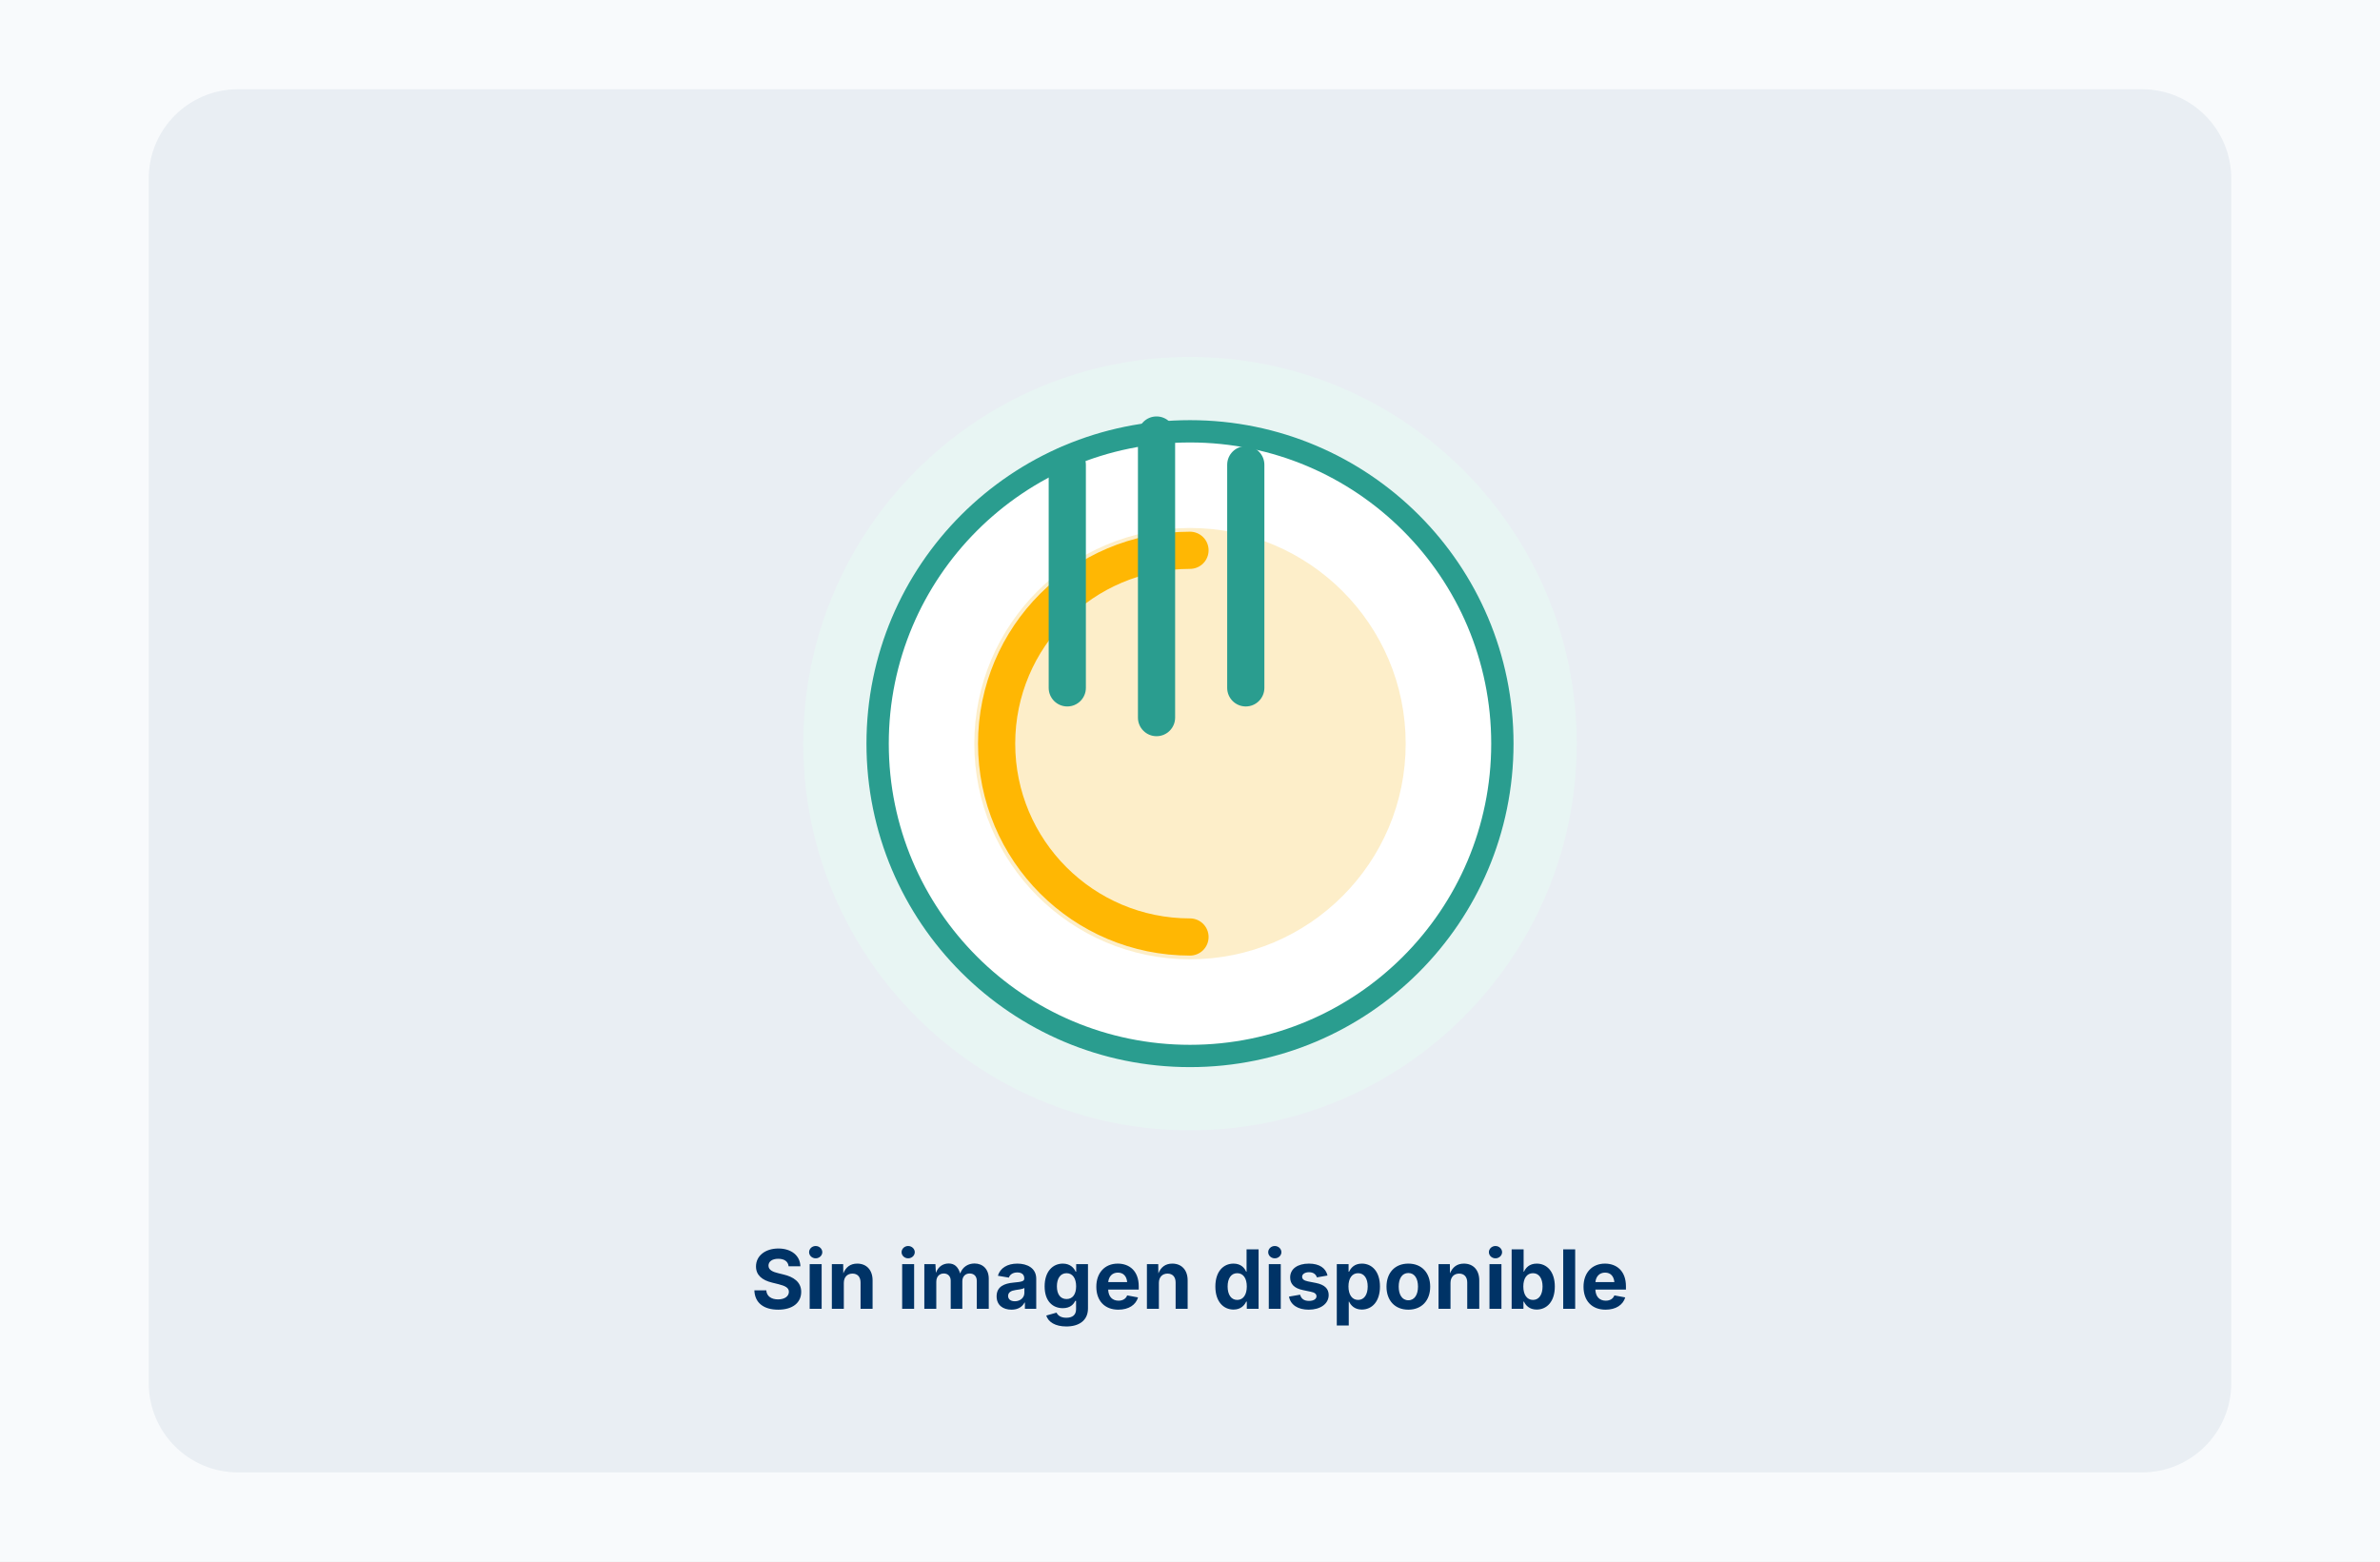
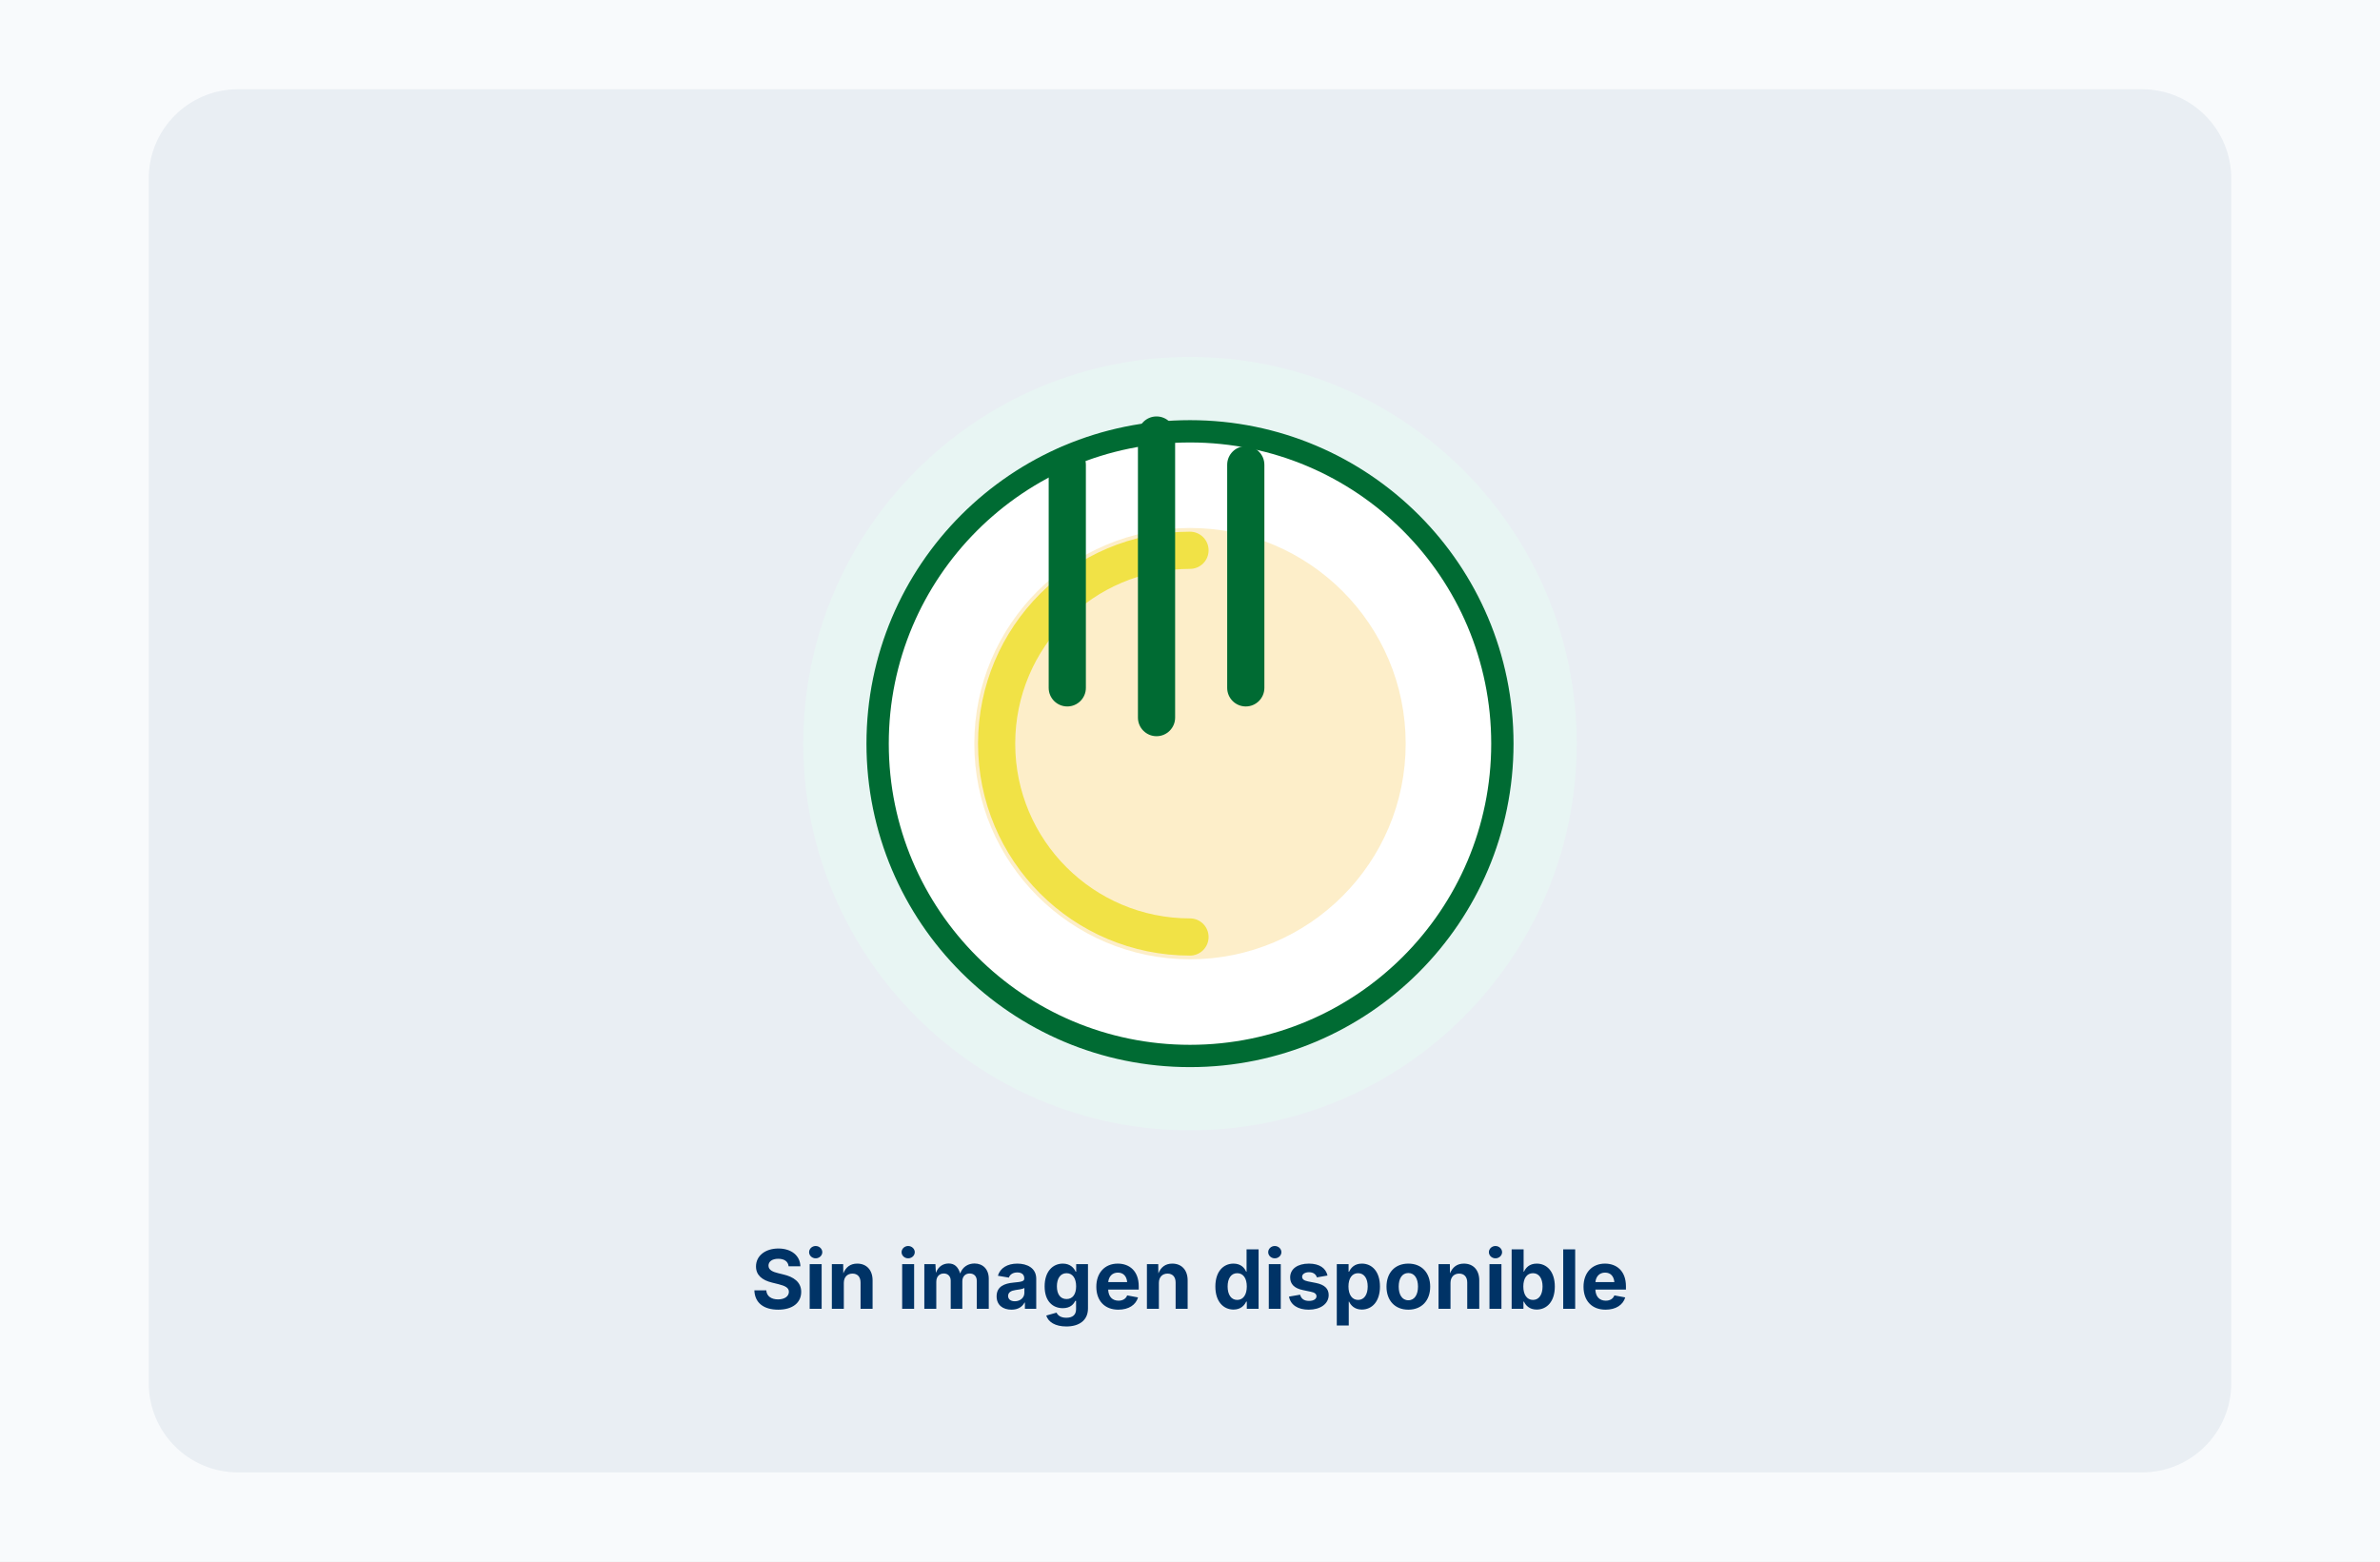
<svg xmlns="http://www.w3.org/2000/svg" width="640" height="420" viewBox="0 0 640 420" role="img" aria-label="Imagen no disponible">
  <rect width="640" height="420" fill="#F8FAFC" />
  <rect x="40" y="24" width="560" height="372" rx="24" fill="#003366" opacity="0.06" />
  <circle cx="320" cy="200" r="104" fill="#E8F5F3" />
-   <circle cx="320" cy="200" r="84" fill="#FFFFFF" stroke="#2A9D8F" stroke-width="6" />
+   <circle cx="320" cy="200" r="84" fill="#FFFFFF" stroke="#006b33" stroke-width="6" />
  <circle cx="320" cy="200" r="58" fill="#FDEEC9" />
-   <path d="M320 148a52 52 0 0 0 0 104" fill="none" stroke="#FFB703" stroke-width="10" stroke-linecap="round" />
-   <g fill="#2A9D8F">
+   <path d="M320 148a52 52 0 0 0 0 104" fill="none" stroke="#F1E246" stroke-width="10" stroke-linecap="round" />
+   <g fill="#006b33">
    <rect x="282" y="120" width="10" height="70" rx="5" />
    <rect x="306" y="112" width="10" height="86" rx="5" />
    <rect x="330" y="120" width="10" height="70" rx="5" />
  </g>
  <text x="320" y="352" text-anchor="middle" font-family="Manrope, Inter, sans-serif" font-size="22" font-weight="700" fill="#003366">Sin imagen disponible</text>
</svg>
